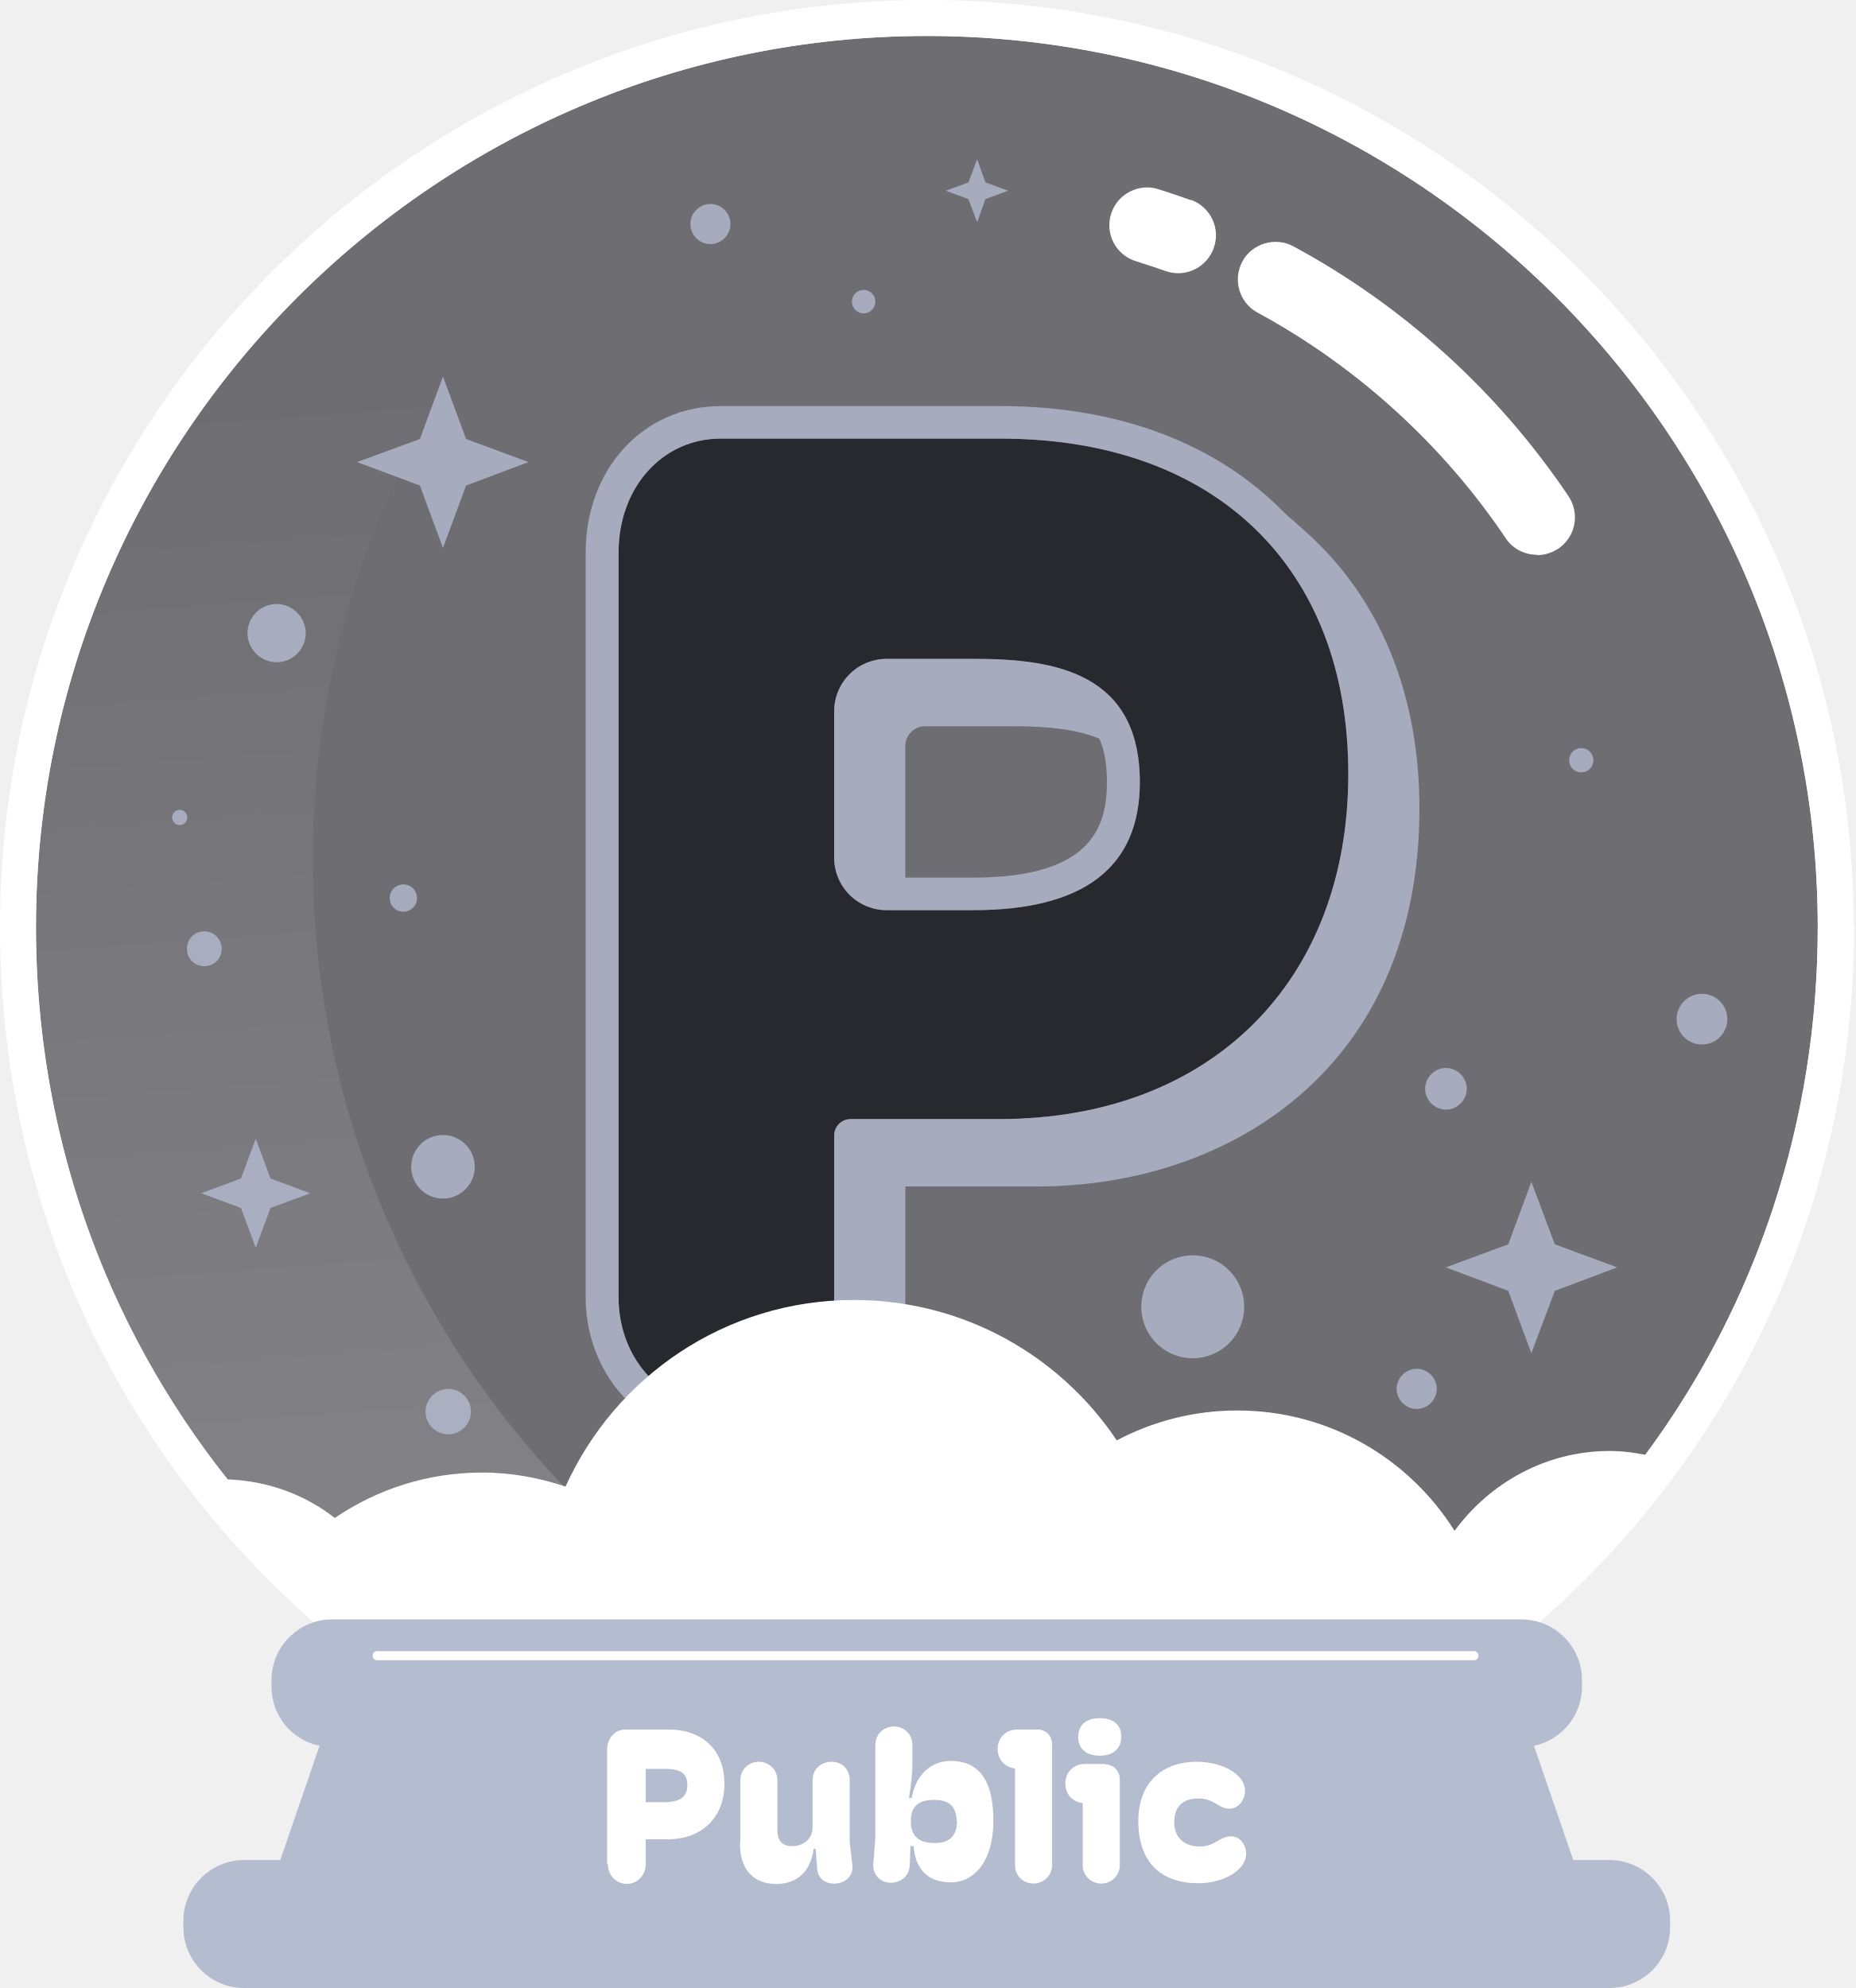
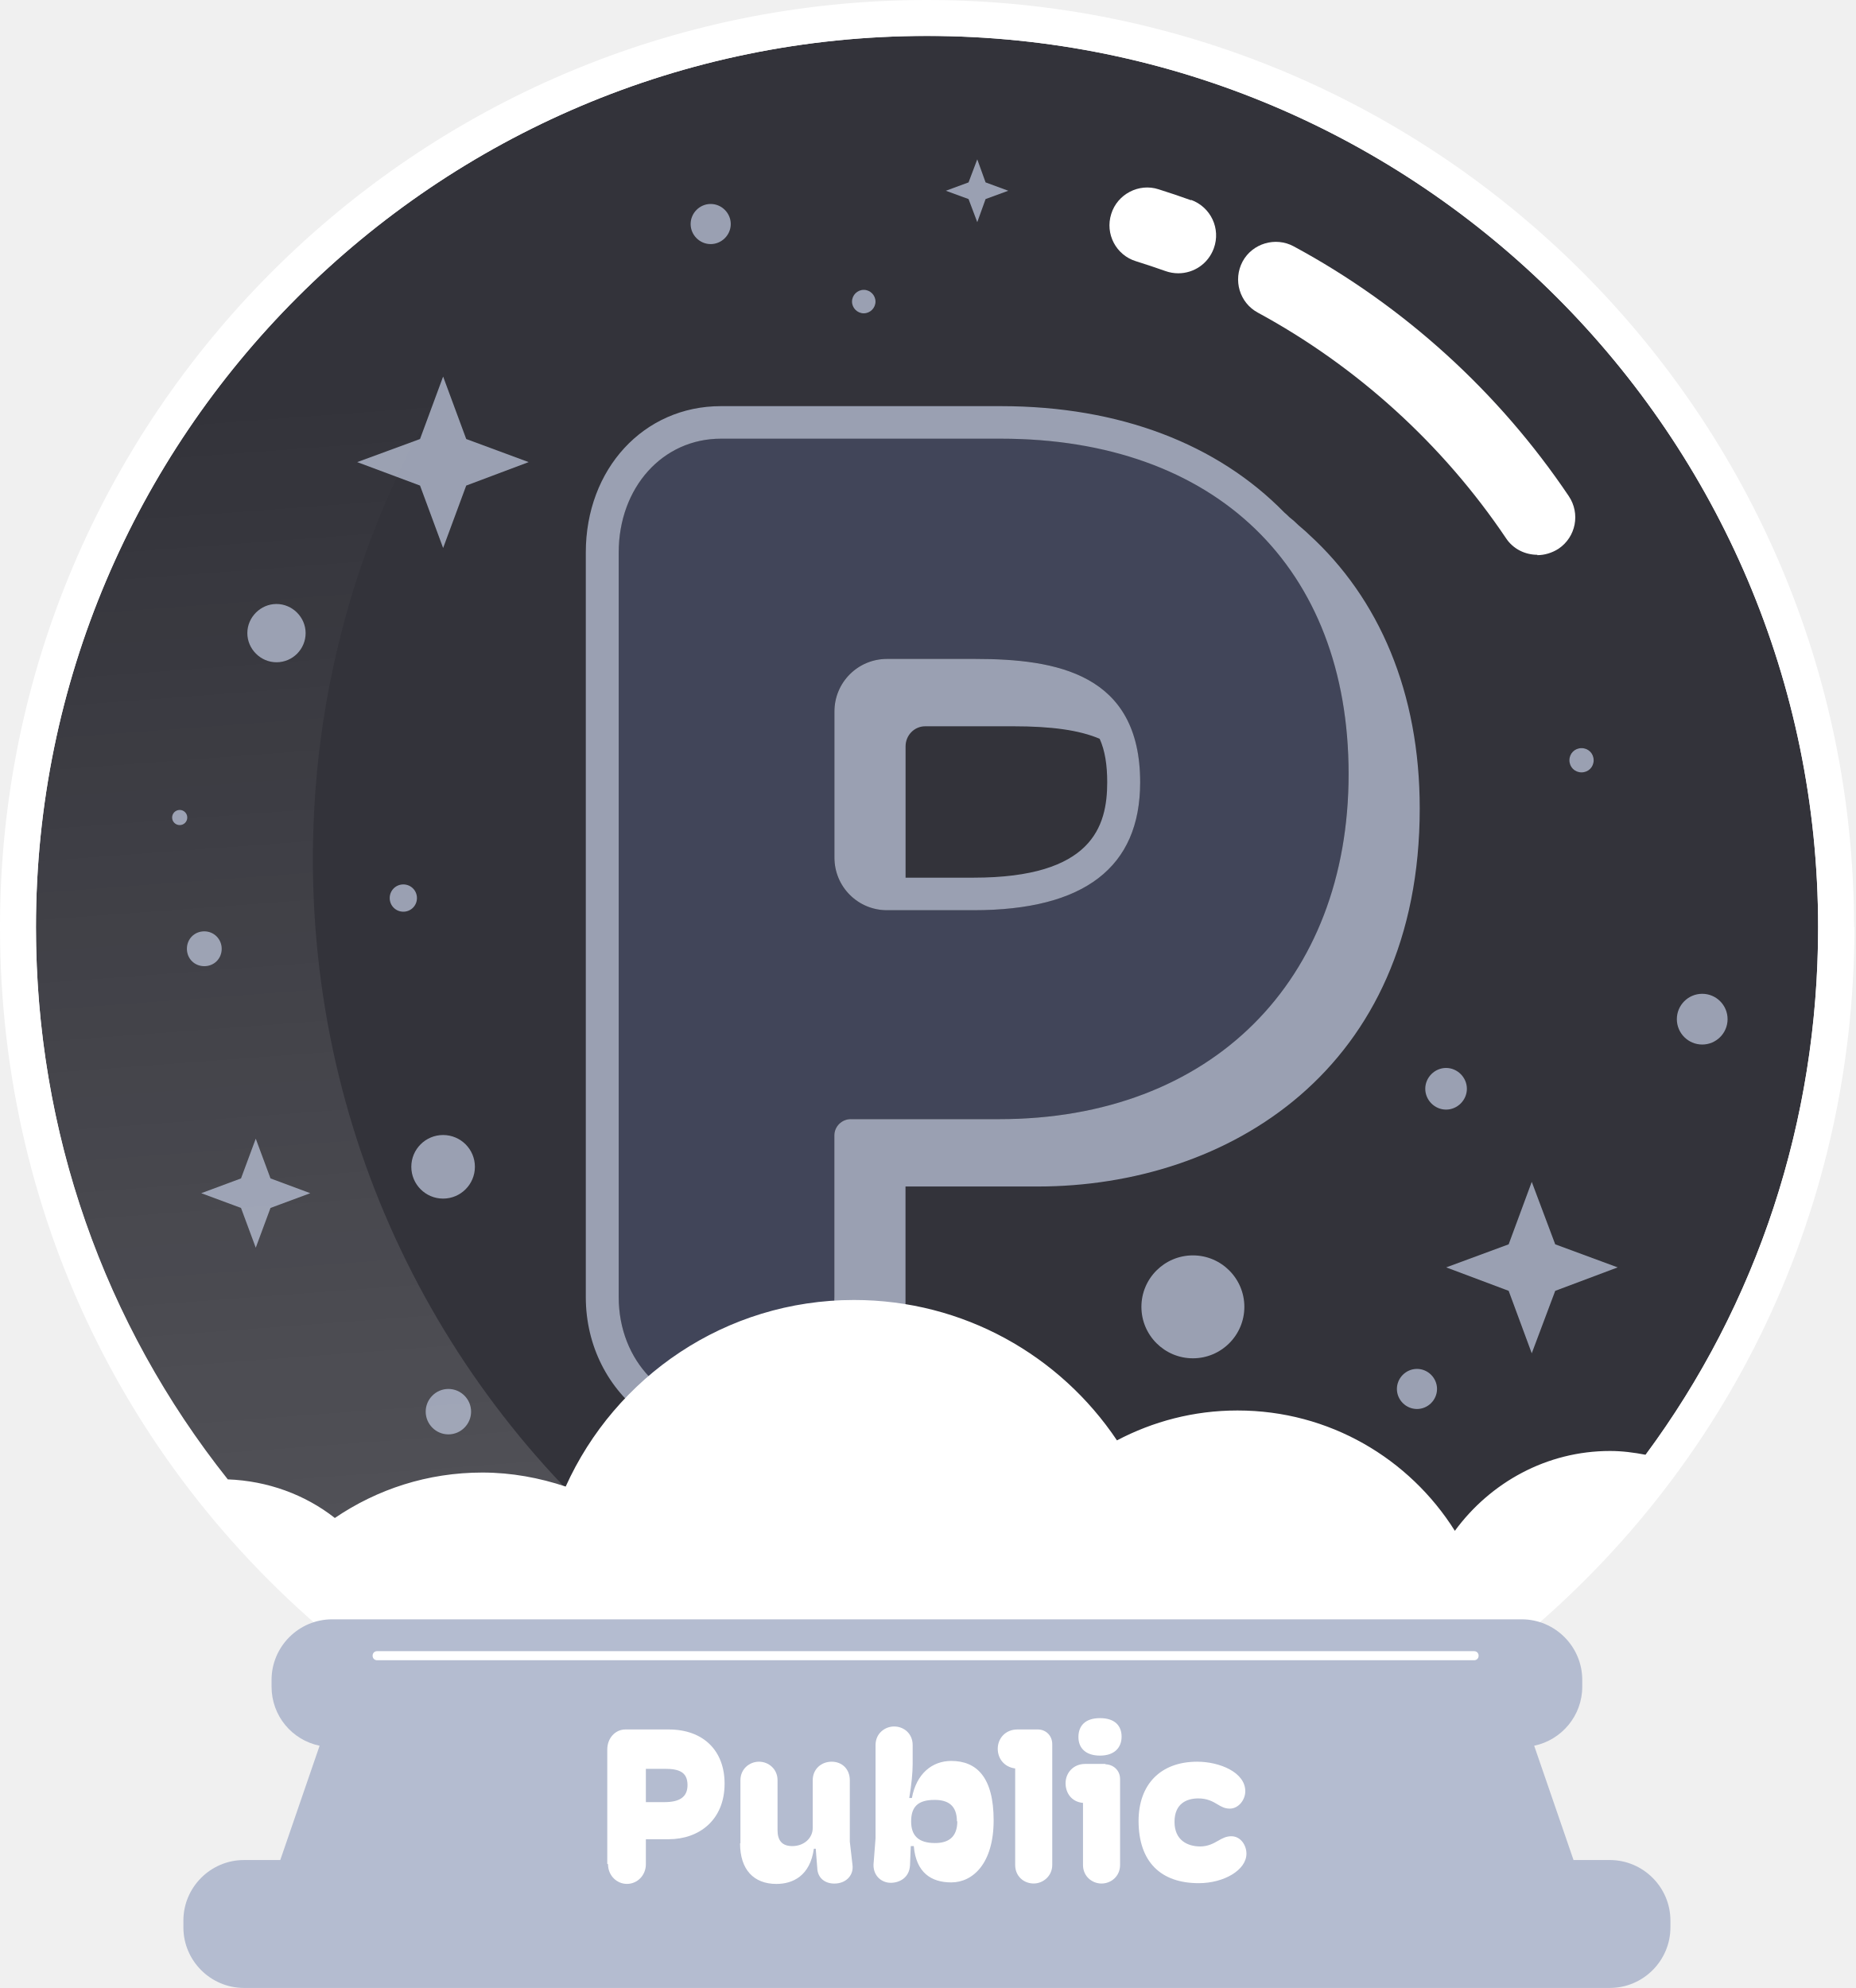
<svg xmlns="http://www.w3.org/2000/svg" width="56" height="60" viewBox="0 0 56 60" fill="none">
-   <path d="M44.05 49.538L44.381 49.972C39.814 53.399 34.128 55.432 27.974 55.432C21.82 55.432 16.146 53.41 11.567 49.972L11.898 49.538C5.025 44.41 1.086 36.54 1.086 27.985C1.086 13.159 13.154 1.086 27.974 1.086C42.794 1.086 54.862 13.148 54.862 27.985C54.862 36.54 50.923 44.41 44.05 49.538Z" fill="#17171E" fill-opacity="0.6" />
-   <path opacity="0.15" d="M38.499 53.318C35.268 54.677 31.705 55.42 27.972 55.42C21.818 55.42 16.143 53.398 11.565 49.971C4.874 44.969 0.547 36.985 0.547 27.984C0.547 13.375 11.953 1.439 26.339 0.605C16.417 4.717 9.441 14.506 9.441 25.928C9.441 34.929 13.768 42.913 20.471 47.927C25.038 51.342 30.723 53.375 36.877 53.375C37.425 53.375 37.962 53.375 38.51 53.318H38.499Z" fill="url(#paint0_linear_3373_22676)" />
+   <path d="M44.058 49.536L44.389 49.97C39.822 53.397 34.135 55.43 27.979 55.43C21.824 55.43 16.148 53.408 11.569 49.97L11.9 49.536C5.026 44.408 1.086 36.538 1.086 27.983C1.086 13.157 13.157 1.084 27.979 1.084C42.802 1.084 54.873 13.146 54.873 27.983C54.873 36.538 50.933 44.408 44.058 49.536Z" fill="#33333A" />
+   <path opacity="0.15" d="M38.506 53.32C35.274 54.679 31.711 55.422 27.977 55.422C21.822 55.422 16.146 53.4 11.567 49.974C4.875 44.971 0.547 36.987 0.547 27.986C0.547 13.377 11.955 1.441 26.344 0.607C16.42 4.719 9.443 14.508 9.443 25.93C9.443 34.931 13.771 42.915 20.474 47.929C25.042 51.344 30.729 53.377 36.884 53.377C37.432 53.377 37.969 53.377 38.517 53.32H38.506Z" fill="url(#paint0_linear_3373_22676)" />
  <g opacity="0.8">
-     <path d="M30.2 13.238H21.751C19.992 13.238 18.668 14.712 18.668 16.676V39.144C18.668 41.074 20.061 42.524 21.922 42.524C23.783 42.524 25.176 41.074 25.176 39.144V34.266C25.176 33.992 25.404 33.775 25.667 33.775H30.154C36.559 33.775 40.692 29.686 40.692 23.358C40.692 17.03 36.673 13.238 30.2 13.238ZM29.378 27.47H26.763C25.884 27.47 25.176 26.762 25.176 25.883V21.474C25.176 20.594 25.884 19.886 26.763 19.886H29.423C31.878 19.886 34.401 20.331 34.401 23.61C34.401 26.179 32.712 27.47 29.378 27.47Z" fill="#17171E" />
-     <path d="M39.483 16.116C39.392 16.025 39.289 15.945 39.186 15.854C39.095 15.762 39.004 15.682 38.901 15.602C38.855 15.557 38.798 15.5 38.753 15.466C36.743 13.409 33.797 12.256 30.201 12.256H21.752C19.423 12.256 17.676 14.152 17.676 16.676V39.143C17.676 40.628 18.361 41.919 19.434 42.707C19.434 42.718 19.445 42.718 19.445 42.718C19.525 42.81 19.628 42.89 19.731 42.981C19.822 43.072 19.925 43.153 20.016 43.244C20.781 44.055 21.866 44.557 23.076 44.557C25.451 44.557 27.324 42.639 27.324 40.183V35.808H31.308C37.051 35.808 42.84 32.279 42.84 24.398C42.84 20.902 41.618 18.058 39.483 16.116ZM30.155 33.775H25.668C25.405 33.775 25.177 33.992 25.177 34.266V39.143C25.177 41.074 23.784 42.524 21.923 42.524C20.062 42.524 18.669 41.074 18.669 39.143V16.676C18.669 14.712 19.994 13.238 21.752 13.238H30.201C36.675 13.238 40.694 17.122 40.694 23.358C40.694 29.595 36.56 33.775 30.155 33.775Z" fill="#B4BCD0" />
-     <path d="M29.423 19.885H26.763C25.884 19.885 25.176 20.593 25.176 21.472V25.881C25.176 26.761 25.884 27.469 26.763 27.469H29.377C32.711 27.469 34.401 26.178 34.401 23.608C34.401 20.33 31.878 19.885 29.423 19.885ZM33.408 23.608C33.408 24.945 32.951 26.487 29.377 26.487H27.322V22.523C27.322 22.192 27.585 21.918 27.916 21.918H30.576C31.718 21.918 32.563 22.032 33.179 22.295C33.339 22.649 33.408 23.083 33.408 23.608Z" fill="#B4BCD0" />
+     <path d="M30.206 13.238H21.755C19.997 13.238 18.672 14.712 18.672 16.676V39.144C18.672 41.074 20.065 42.524 21.927 42.524C23.788 42.524 25.181 41.074 25.181 39.144V34.266C25.181 33.992 25.41 33.775 25.672 33.775H30.16C36.567 33.775 40.7 29.686 40.7 23.358C40.7 17.03 36.681 13.238 30.206 13.238ZM29.384 27.47H26.768C25.889 27.47 25.181 26.762 25.181 25.883V21.474C25.181 20.594 25.889 19.886 26.768 19.886H29.429C31.884 19.886 34.408 20.331 34.408 23.61C34.408 26.179 32.718 27.47 29.384 27.47Z" fill="#454A60" />
+     <path d="M39.491 16.119C39.4 16.027 39.297 15.947 39.194 15.856C39.103 15.764 39.012 15.684 38.909 15.604C38.863 15.559 38.806 15.502 38.761 15.467C36.751 13.411 33.804 12.258 30.207 12.258H21.756C19.427 12.258 17.68 14.154 17.68 16.678V39.145C17.68 40.63 18.365 41.921 19.438 42.709C19.438 42.72 19.45 42.72 19.45 42.72C19.53 42.812 19.633 42.892 19.735 42.983C19.827 43.075 19.929 43.154 20.021 43.246C20.786 44.057 21.871 44.559 23.081 44.559C25.456 44.559 27.329 42.64 27.329 40.185V35.81H31.315C37.059 35.81 42.849 32.281 42.849 24.399C42.849 20.904 41.627 18.06 39.491 16.119ZM30.161 33.777H25.674C25.411 33.777 25.182 33.994 25.182 34.268V39.145C25.182 41.076 23.789 42.526 21.928 42.526C20.066 42.526 18.673 41.076 18.673 39.145V16.678C18.673 14.714 19.998 13.24 21.756 13.24H30.207C36.682 13.24 40.702 17.124 40.702 23.36C40.702 29.596 36.568 33.777 30.161 33.777Z" fill="#B4BCD0" />
+     <path d="M29.432 19.887H26.771C25.892 19.887 25.184 20.595 25.184 21.474V25.883C25.184 26.763 25.892 27.471 26.771 27.471H29.386C32.721 27.471 34.411 26.18 34.411 23.61C34.411 20.332 31.887 19.887 29.432 19.887ZM33.417 23.61C33.417 24.947 32.96 26.489 29.386 26.489H27.331V22.525C27.331 22.194 27.593 21.92 27.924 21.92H30.585C31.727 21.92 32.572 22.034 33.189 22.297C33.349 22.651 33.417 23.085 33.417 23.61Z" fill="#B4BCD0" />
  </g>
-   <path opacity="0.8" d="M13.529 41.92C13.152 41.92 12.844 42.228 12.844 42.605C12.844 42.982 13.152 43.29 13.529 43.29C13.906 43.29 14.214 42.982 14.214 42.605C14.214 42.228 13.906 41.92 13.529 41.92Z" fill="#B4BCD0" />
-   <path opacity="0.8" d="M43.64 33.489C43.982 33.489 44.268 33.203 44.268 32.861C44.268 32.518 43.982 32.232 43.64 32.232C43.297 32.232 43.012 32.518 43.012 32.861C43.012 33.203 43.297 33.489 43.64 33.489Z" fill="#B4BCD0" />
-   <path opacity="0.8" d="M42.758 41.312C42.426 41.312 42.152 41.587 42.152 41.918C42.152 42.249 42.426 42.523 42.758 42.523C43.089 42.523 43.363 42.249 43.363 41.918C43.363 41.587 43.089 41.312 42.758 41.312Z" fill="#B4BCD0" />
-   <path opacity="0.8" d="M21.441 6.156C21.11 6.156 20.836 6.43 20.836 6.761C20.836 7.093 21.11 7.367 21.441 7.367C21.772 7.367 22.046 7.093 22.046 6.761C22.046 6.43 21.772 6.156 21.441 6.156Z" fill="#B4BCD0" />
-   <path opacity="0.8" d="M51.367 29.994C50.944 29.994 50.602 30.337 50.602 30.759C50.602 31.182 50.944 31.524 51.367 31.524C51.789 31.524 52.132 31.182 52.132 30.759C52.132 30.337 51.789 29.994 51.367 29.994Z" fill="#B4BCD0" />
-   <path opacity="0.8" d="M5.424 24.9C5.55 24.9 5.652 24.798 5.652 24.672C5.652 24.546 5.55 24.443 5.424 24.443C5.298 24.443 5.195 24.546 5.195 24.672C5.195 24.798 5.298 24.9 5.424 24.9Z" fill="#B4BCD0" />
-   <path opacity="0.8" d="M13.369 36.174C13.899 36.174 14.329 35.745 14.329 35.215C14.329 34.685 13.899 34.256 13.369 34.256C12.84 34.256 12.41 34.685 12.41 35.215C12.41 35.745 12.84 36.174 13.369 36.174Z" fill="#B4BCD0" />
-   <path opacity="0.8" d="M26.065 8.75C25.871 8.75 25.711 8.91 25.711 9.104C25.711 9.298 25.871 9.458 26.065 9.458C26.259 9.458 26.419 9.298 26.419 9.104C26.419 8.91 26.259 8.75 26.065 8.75Z" fill="#B4BCD0" />
-   <path opacity="0.8" d="M35.998 37.887C35.142 37.887 34.445 38.583 34.445 39.44C34.445 40.296 35.142 40.993 35.998 40.993C36.855 40.993 37.551 40.296 37.551 39.44C37.551 38.583 36.855 37.887 35.998 37.887Z" fill="#B4BCD0" />
-   <path opacity="0.8" d="M47.725 23.311C47.93 23.311 48.09 23.151 48.09 22.945C48.09 22.74 47.93 22.58 47.725 22.58C47.519 22.58 47.359 22.74 47.359 22.945C47.359 23.151 47.519 23.311 47.725 23.311Z" fill="#B4BCD0" />
-   <path opacity="0.8" d="M8.348 19.987C8.839 19.987 9.227 19.587 9.227 19.108C9.227 18.628 8.828 18.229 8.348 18.229C7.868 18.229 7.469 18.628 7.469 19.108C7.469 19.587 7.868 19.987 8.348 19.987Z" fill="#B4BCD0" />
+   <path opacity="0.8" d="M13.533 41.92C13.156 41.92 12.848 42.228 12.848 42.605C12.848 42.982 13.156 43.291 13.533 43.291C13.91 43.291 14.218 42.982 14.218 42.605C14.218 42.228 13.91 41.92 13.533 41.92Z" fill="#B4BCD0" />
+   <path opacity="0.8" d="M43.644 33.489C43.986 33.489 44.272 33.203 44.272 32.861C44.272 32.518 43.986 32.232 43.644 32.232C43.301 32.232 43.016 32.518 43.016 32.861C43.016 33.203 43.301 33.489 43.644 33.489Z" fill="#B4BCD0" />
+   <path opacity="0.8" d="M42.766 41.315C42.434 41.315 42.16 41.589 42.16 41.92C42.16 42.251 42.434 42.525 42.766 42.525C43.097 42.525 43.371 42.251 43.371 41.92C43.371 41.589 43.097 41.315 42.766 41.315Z" fill="#B4BCD0" />
+   <path opacity="0.8" d="M21.449 6.156C21.118 6.156 20.844 6.43 20.844 6.762C20.844 7.093 21.118 7.367 21.449 7.367C21.78 7.367 22.055 7.093 22.055 6.762C22.055 6.43 21.78 6.156 21.449 6.156Z" fill="#B4BCD0" />
+   <path opacity="0.8" d="M51.375 29.994C50.952 29.994 50.609 30.337 50.609 30.759C50.609 31.182 50.952 31.525 51.375 31.525C51.797 31.525 52.14 31.182 52.14 30.759C52.14 30.337 51.797 29.994 51.375 29.994Z" fill="#B4BCD0" />
+   <path opacity="0.8" d="M5.424 24.902C5.55 24.902 5.652 24.8 5.652 24.674C5.652 24.548 5.55 24.445 5.424 24.445C5.298 24.445 5.195 24.548 5.195 24.674C5.195 24.8 5.298 24.902 5.424 24.902Z" fill="#B4BCD0" />
+   <path opacity="0.8" d="M13.373 36.175C13.903 36.175 14.333 35.745 14.333 35.215C14.333 34.685 13.903 34.256 13.373 34.256C12.844 34.256 12.414 34.685 12.414 35.215C12.414 35.745 12.844 36.175 13.373 36.175Z" fill="#B4BCD0" />
+   <path opacity="0.8" d="M26.069 8.748C25.875 8.748 25.715 8.908 25.715 9.102C25.715 9.296 25.875 9.456 26.069 9.456C26.263 9.456 26.423 9.296 26.423 9.102C26.423 8.908 26.263 8.748 26.069 8.748Z" fill="#B4BCD0" />
+   <path opacity="0.8" d="M36.003 37.889C35.146 37.889 34.449 38.585 34.449 39.442C34.449 40.299 35.146 40.995 36.003 40.995C36.859 40.995 37.556 40.299 37.556 39.442C37.556 38.585 36.859 37.889 36.003 37.889Z" fill="#B4BCD0" />
+   <path opacity="0.8" d="M47.733 23.311C47.938 23.311 48.098 23.151 48.098 22.946C48.098 22.74 47.938 22.58 47.733 22.58C47.527 22.58 47.367 22.74 47.367 22.946C47.367 23.151 47.527 23.311 47.733 23.311Z" fill="#B4BCD0" />
+   <path opacity="0.8" d="M8.344 19.988C8.835 19.988 9.224 19.588 9.224 19.108C9.224 18.628 8.824 18.229 8.344 18.229C7.865 18.229 7.465 18.628 7.465 19.108C7.465 19.588 7.865 19.988 8.344 19.988Z" fill="#B4BCD0" />
  <path opacity="0.8" d="M12.584 27.105C12.584 26.876 12.401 26.693 12.173 26.693C11.944 26.693 11.762 26.876 11.762 27.105C11.762 27.333 11.944 27.516 12.173 27.516C12.401 27.516 12.584 27.333 12.584 27.105Z" fill="#B4BCD0" />
  <path opacity="0.8" d="M6.691 28.635C6.691 28.349 6.463 28.109 6.166 28.109C5.869 28.109 5.641 28.338 5.641 28.635C5.641 28.932 5.869 29.16 6.166 29.16C6.463 29.16 6.691 28.932 6.691 28.635Z" fill="#B4BCD0" />
-   <path opacity="0.8" d="M46.218 35.67L45.521 37.554L43.637 38.251L45.521 38.959L46.218 40.843L46.926 38.959L48.81 38.251L46.926 37.554L46.218 35.67Z" fill="#B4BCD0" />
-   <path opacity="0.8" d="M7.719 34.369L7.273 35.568L6.074 36.014L7.273 36.459L7.719 37.658L8.164 36.459L9.363 36.014L8.164 35.568L7.719 34.369Z" fill="#B4BCD0" />
-   <path opacity="0.8" d="M13.37 11.365L12.673 13.249L10.777 13.946L12.673 14.654L13.37 16.538L14.066 14.654L15.95 13.946L14.066 13.249L13.37 11.365Z" fill="#B4BCD0" />
-   <path opacity="0.8" d="M29.491 4.809L29.228 5.505L28.543 5.756L29.228 6.008L29.491 6.704L29.742 6.008L30.427 5.756L29.742 5.505L29.491 4.809Z" fill="#B4BCD0" />
-   <path d="M35.944 6.042C35.625 5.928 35.294 5.814 34.962 5.711C34.369 5.517 33.718 5.859 33.535 6.453C33.341 7.058 33.683 7.698 34.277 7.881C34.574 7.972 34.871 8.075 35.168 8.177C35.294 8.223 35.431 8.246 35.556 8.246C36.025 8.246 36.458 7.96 36.63 7.492C36.847 6.898 36.538 6.247 35.944 6.03V6.042Z" fill="white" />
-   <path d="M46.39 16.755C46.607 16.755 46.835 16.687 47.029 16.561C47.554 16.207 47.691 15.499 47.337 14.973C45.225 11.832 42.359 9.228 39.037 7.435C38.489 7.138 37.792 7.344 37.495 7.892C37.199 8.451 37.404 9.137 37.952 9.434C40.944 11.056 43.535 13.409 45.442 16.241C45.659 16.573 46.024 16.744 46.39 16.744V16.755Z" fill="white" />
-   <path d="M55.946 27.984C55.946 12.553 43.398 0 27.973 0C12.548 0 0 12.553 0 27.984C0 36.893 4.099 45.071 11.246 50.405L11.566 49.971C11.886 50.211 12.205 50.44 12.537 50.657C14.032 51.685 15.642 52.553 17.332 53.261C18.942 56.276 22.116 58.332 25.769 58.332C28.178 58.332 30.371 57.441 32.049 55.968C33.431 57.27 35.292 58.07 37.335 58.07C41.617 58.07 45.088 54.597 45.088 50.314C45.088 50.245 45.088 50.166 45.088 50.097C51.995 44.763 55.957 36.722 55.957 27.973L55.946 27.984ZM37.335 42.57C36.022 42.57 34.789 42.901 33.705 43.472C31.992 40.914 29.081 39.235 25.769 39.235C21.887 39.235 18.565 41.553 17.069 44.866C16.281 44.603 15.437 44.443 14.557 44.443C12.902 44.443 11.383 44.946 10.104 45.814C9.203 45.106 8.072 44.694 6.873 44.649C3.151 39.966 1.085 34.163 1.085 27.984C1.085 13.158 13.153 1.085 27.973 1.085C42.793 1.085 54.861 13.147 54.861 27.984C54.861 33.832 53.023 39.36 49.655 43.906C49.301 43.838 48.947 43.792 48.582 43.792C46.675 43.792 44.974 44.74 43.9 46.202C42.53 44.02 40.11 42.57 37.347 42.57H37.335Z" fill="white" />
-   <path d="M48.579 56.139H47.483L46.296 52.69C47.118 52.519 47.746 51.788 47.746 50.908V50.703C47.746 49.697 46.924 48.875 45.919 48.875H10.022C9.018 48.875 8.195 49.697 8.195 50.703V50.908C8.195 51.788 8.812 52.519 9.645 52.69L8.458 56.139H7.362C6.357 56.139 5.535 56.962 5.535 57.967V58.172C5.535 59.178 6.357 60 7.362 60H48.579C49.584 60 50.406 59.178 50.406 58.172V57.967C50.406 56.962 49.584 56.139 48.579 56.139Z" fill="#B4BCD0" />
-   <path d="M44.483 50.108H11.383C11.303 50.108 11.246 50.051 11.246 49.971C11.246 49.891 11.303 49.834 11.383 49.834H44.483C44.562 49.834 44.62 49.891 44.62 49.971C44.62 50.051 44.562 50.108 44.483 50.108Z" fill="white" />
-   <path d="M18.324 56.253V52.804C18.324 52.462 18.564 52.199 18.872 52.199H20.174C21.236 52.199 21.864 52.85 21.864 53.832C21.864 54.929 21.099 55.511 20.174 55.511H19.489V56.265C19.489 56.607 19.226 56.858 18.918 56.858C18.61 56.858 18.347 56.607 18.347 56.265L18.324 56.253ZM19.478 54.392H20.049C20.483 54.392 20.745 54.255 20.745 53.878C20.745 53.478 20.483 53.387 20.06 53.387H19.489V54.403L19.478 54.392Z" fill="white" />
-   <path d="M22.343 55.627V53.731C22.343 53.389 22.617 53.172 22.903 53.172C23.189 53.172 23.463 53.389 23.463 53.731V55.239C23.463 55.536 23.588 55.718 23.908 55.718C24.262 55.718 24.525 55.479 24.525 55.17V53.731C24.525 53.389 24.787 53.172 25.096 53.172C25.404 53.172 25.644 53.389 25.644 53.731V55.581L25.724 56.278C25.769 56.586 25.541 56.849 25.176 56.849C24.901 56.849 24.673 56.689 24.662 56.381L24.616 55.798H24.559C24.445 56.621 23.919 56.861 23.428 56.861C22.743 56.861 22.332 56.426 22.332 55.639L22.343 55.627Z" fill="white" />
-   <path d="M26.36 56.219L26.418 55.476V52.667C26.418 52.313 26.703 52.107 26.977 52.107C27.274 52.107 27.537 52.324 27.537 52.667V53.238C27.537 53.501 27.503 53.855 27.434 54.266H27.514C27.651 53.523 28.131 53.147 28.702 53.147C29.467 53.147 29.981 53.638 29.981 54.94C29.981 56.241 29.352 56.812 28.702 56.812C28.108 56.812 27.64 56.527 27.571 55.716H27.48L27.457 56.298C27.434 56.675 27.137 56.824 26.874 56.824C26.589 56.824 26.315 56.595 26.36 56.207V56.219ZM28.873 54.974C28.873 54.483 28.599 54.323 28.199 54.323C27.697 54.323 27.491 54.528 27.491 54.974C27.491 55.396 27.708 55.625 28.21 55.625C28.61 55.625 28.884 55.453 28.884 54.962L28.873 54.974Z" fill="white" />
-   <path d="M31.32 52.199C31.548 52.199 31.754 52.37 31.754 52.645V56.288C31.754 56.619 31.48 56.847 31.194 56.847C30.897 56.847 30.635 56.63 30.635 56.288V53.376C30.292 53.33 30.109 53.067 30.109 52.782C30.109 52.473 30.338 52.199 30.703 52.199H31.32Z" fill="white" />
-   <path d="M33.351 53.251C33.58 53.251 33.797 53.422 33.797 53.696V56.288C33.797 56.631 33.523 56.848 33.237 56.848C32.952 56.848 32.678 56.631 32.678 56.288V54.416C32.324 54.381 32.152 54.107 32.152 53.822C32.152 53.513 32.381 53.239 32.746 53.239H33.363L33.351 53.251ZM32.541 52.428C32.541 52.097 32.735 51.857 33.192 51.857C33.648 51.857 33.843 52.097 33.843 52.417C33.843 52.737 33.637 52.988 33.192 52.988C32.746 52.988 32.541 52.748 32.541 52.428Z" fill="white" />
-   <path d="M34.355 54.965C34.355 53.857 35.018 53.172 36.126 53.172C36.799 53.172 37.576 53.492 37.576 54.063C37.576 54.325 37.37 54.588 37.108 54.588C36.959 54.588 36.856 54.531 36.742 54.462C36.594 54.371 36.422 54.28 36.16 54.28C35.817 54.28 35.44 54.428 35.44 54.988C35.44 55.547 35.84 55.73 36.217 55.73C36.445 55.73 36.617 55.639 36.754 55.559C36.891 55.479 37.005 55.422 37.153 55.422C37.439 55.422 37.61 55.696 37.61 55.947C37.61 56.438 36.936 56.838 36.171 56.838C35.029 56.838 34.355 56.198 34.355 54.953V54.965Z" fill="white" />
+   <path opacity="0.8" d="M46.23 35.67L45.533 37.555L43.648 38.251L45.533 38.959L46.23 40.844L46.938 38.959L48.823 38.251L46.938 37.555L46.23 35.67Z" fill="#B4BCD0" />
+   <path opacity="0.8" d="M7.719 34.367L7.274 35.566L6.074 36.012L7.274 36.457L7.719 37.657L8.164 36.457L9.364 36.012L8.164 35.566L7.719 34.367Z" fill="#B4BCD0" />
+   <path opacity="0.8" d="M13.374 11.365L12.677 13.25L10.781 13.947L12.677 14.655L13.374 16.539L14.071 14.655L15.955 13.947L14.071 13.25L13.374 11.365Z" fill="#B4BCD0" />
+   <path opacity="0.8" d="M29.495 4.809L29.232 5.505L28.547 5.757L29.232 6.008L29.495 6.705L29.746 6.008L30.431 5.757L29.746 5.505L29.495 4.809Z" fill="#B4BCD0" />
+   <path d="M35.949 6.044C35.629 5.93 35.298 5.816 34.967 5.713C34.373 5.519 33.722 5.861 33.539 6.455C33.345 7.061 33.687 7.7 34.281 7.883C34.578 7.974 34.875 8.077 35.172 8.18C35.298 8.226 35.435 8.248 35.561 8.248C36.029 8.248 36.463 7.963 36.634 7.495C36.851 6.901 36.543 6.25 35.949 6.033V6.044Z" fill="white" />
+   <path d="M46.399 16.755C46.616 16.755 46.844 16.687 47.039 16.561C47.564 16.207 47.701 15.499 47.347 14.973C45.234 11.832 42.368 9.228 39.045 7.435C38.497 7.138 37.8 7.344 37.503 7.892C37.206 8.451 37.412 9.137 37.96 9.434C40.952 11.056 43.544 13.409 45.451 16.241C45.668 16.573 46.034 16.744 46.399 16.744V16.755Z" fill="white" />
+   <path d="M55.957 27.984C55.957 12.553 43.406 0 27.978 0C12.55 0 0 12.553 0 27.984C0 36.893 4.1 45.071 11.248 50.405L11.568 49.971C11.888 50.211 12.208 50.44 12.539 50.657C14.035 51.685 15.645 52.553 17.335 53.261C18.945 56.276 22.12 58.332 25.774 58.332C28.184 58.332 30.376 57.441 32.055 55.968C33.437 57.27 35.298 58.07 37.342 58.07C41.625 58.07 45.096 54.597 45.096 50.314C45.096 50.245 45.096 50.166 45.096 50.097C52.005 44.763 55.968 36.722 55.968 27.973L55.957 27.984ZM37.342 42.57C36.029 42.57 34.796 42.901 33.711 43.472C31.998 40.914 29.086 39.235 25.774 39.235C21.892 39.235 18.568 41.553 17.073 44.866C16.285 44.603 15.439 44.443 14.56 44.443C12.904 44.443 11.385 44.946 10.106 45.814C9.204 45.106 8.074 44.694 6.875 44.649C3.152 39.966 1.085 34.163 1.085 27.984C1.085 13.158 13.155 1.085 27.978 1.085C42.801 1.085 54.872 13.147 54.872 27.984C54.872 33.832 53.033 39.36 49.664 43.906C49.31 43.838 48.956 43.792 48.591 43.792C46.684 43.792 44.982 44.74 43.909 46.202C42.538 44.02 40.117 42.57 37.354 42.57H37.342Z" fill="white" />
+   <path d="M48.587 56.138H47.491L46.303 52.688C47.126 52.517 47.754 51.786 47.754 50.906V50.701C47.754 49.695 46.932 48.873 45.927 48.873H10.023C9.018 48.873 8.196 49.695 8.196 50.701V50.906C8.196 51.786 8.813 52.517 9.646 52.688L8.459 56.138H7.362C6.357 56.138 5.535 56.96 5.535 57.965V58.171C5.535 59.176 6.357 59.998 7.362 59.998H48.587C49.592 59.998 50.415 59.176 50.415 58.171V57.965C50.415 56.96 49.592 56.138 48.587 56.138Z" fill="#B4BCD0" />
+   <path d="M44.489 50.108H11.383C11.303 50.108 11.246 50.051 11.246 49.971C11.246 49.891 11.303 49.834 11.383 49.834H44.489C44.569 49.834 44.626 49.891 44.626 49.971C44.626 50.051 44.569 50.108 44.489 50.108Z" fill="white" />
+   <path d="M18.328 56.252V52.803C18.328 52.46 18.568 52.197 18.876 52.197H20.178C21.241 52.197 21.869 52.848 21.869 53.831C21.869 54.927 21.104 55.51 20.178 55.51H19.493V56.264C19.493 56.606 19.23 56.858 18.922 56.858C18.614 56.858 18.351 56.606 18.351 56.264L18.328 56.252ZM19.482 54.39H20.053C20.487 54.39 20.75 54.253 20.75 53.876C20.75 53.477 20.487 53.385 20.064 53.385H19.493V54.402L19.482 54.39Z" fill="white" />
+   <path d="M22.347 55.626V53.73C22.347 53.387 22.622 53.17 22.907 53.17C23.193 53.17 23.467 53.387 23.467 53.73V55.237C23.467 55.534 23.592 55.717 23.912 55.717C24.266 55.717 24.529 55.477 24.529 55.169V53.73C24.529 53.387 24.792 53.17 25.1 53.17C25.409 53.17 25.648 53.387 25.648 53.73V55.58L25.728 56.277C25.774 56.585 25.546 56.848 25.18 56.848C24.906 56.848 24.677 56.688 24.666 56.38L24.62 55.797H24.563C24.449 56.619 23.924 56.859 23.433 56.859C22.747 56.859 22.336 56.425 22.336 55.637L22.347 55.626Z" fill="white" />
+   <path d="M26.368 56.219L26.425 55.477V52.667C26.425 52.313 26.711 52.107 26.985 52.107C27.282 52.107 27.545 52.324 27.545 52.667V53.238C27.545 53.501 27.511 53.855 27.442 54.266H27.522C27.659 53.524 28.139 53.147 28.71 53.147C29.475 53.147 29.989 53.638 29.989 54.94C29.989 56.242 29.361 56.813 28.71 56.813C28.116 56.813 27.648 56.528 27.579 55.717H27.488L27.465 56.299C27.442 56.676 27.145 56.825 26.882 56.825C26.597 56.825 26.323 56.596 26.368 56.208V56.219ZM28.881 54.974C28.881 54.483 28.607 54.323 28.207 54.323C27.705 54.323 27.499 54.529 27.499 54.974C27.499 55.397 27.716 55.625 28.219 55.625C28.618 55.625 28.893 55.454 28.893 54.963L28.881 54.974Z" fill="white" />
+   <path d="M31.324 52.197C31.552 52.197 31.758 52.369 31.758 52.643V56.286C31.758 56.618 31.484 56.846 31.198 56.846C30.901 56.846 30.639 56.629 30.639 56.286V53.374C30.296 53.328 30.113 53.065 30.113 52.78C30.113 52.471 30.342 52.197 30.707 52.197H31.324Z" fill="white" />
+   <path d="M33.359 53.249C33.588 53.249 33.805 53.42 33.805 53.694V56.287C33.805 56.63 33.531 56.847 33.245 56.847C32.96 56.847 32.686 56.63 32.686 56.287V54.414C32.331 54.38 32.16 54.106 32.16 53.82C32.16 53.512 32.389 53.237 32.754 53.237H33.371L33.359 53.249ZM32.548 52.427C32.548 52.095 32.743 51.855 33.2 51.855C33.656 51.855 33.851 52.095 33.851 52.415C33.851 52.735 33.645 52.986 33.2 52.986C32.754 52.986 32.548 52.746 32.548 52.427Z" fill="white" />
+   <path d="M34.363 54.963C34.363 53.855 35.026 53.17 36.134 53.17C36.808 53.17 37.584 53.49 37.584 54.061C37.584 54.324 37.379 54.586 37.116 54.586C36.968 54.586 36.865 54.529 36.751 54.461C36.602 54.369 36.431 54.278 36.168 54.278C35.825 54.278 35.448 54.426 35.448 54.986C35.448 55.546 35.848 55.728 36.225 55.728C36.453 55.728 36.625 55.637 36.762 55.557C36.899 55.477 37.013 55.42 37.162 55.42C37.447 55.42 37.619 55.694 37.619 55.946C37.619 56.437 36.945 56.836 36.179 56.836C35.037 56.836 34.363 56.197 34.363 54.952V54.963Z" fill="white" />
  <defs>
-     <linearGradient id="paint0_linear_3373_22676" x1="19.888" y1="46.077" x2="17.306" y2="11.491" gradientUnits="userSpaceOnUse">
+     <linearGradient id="paint0_linear_3373_22676" x1="19.892" y1="46.078" x2="17.31" y2="11.493" gradientUnits="userSpaceOnUse">
      <stop stop-color="white" />
      <stop offset="1" stop-color="white" stop-opacity="0" />
    </linearGradient>
  </defs>
</svg>
